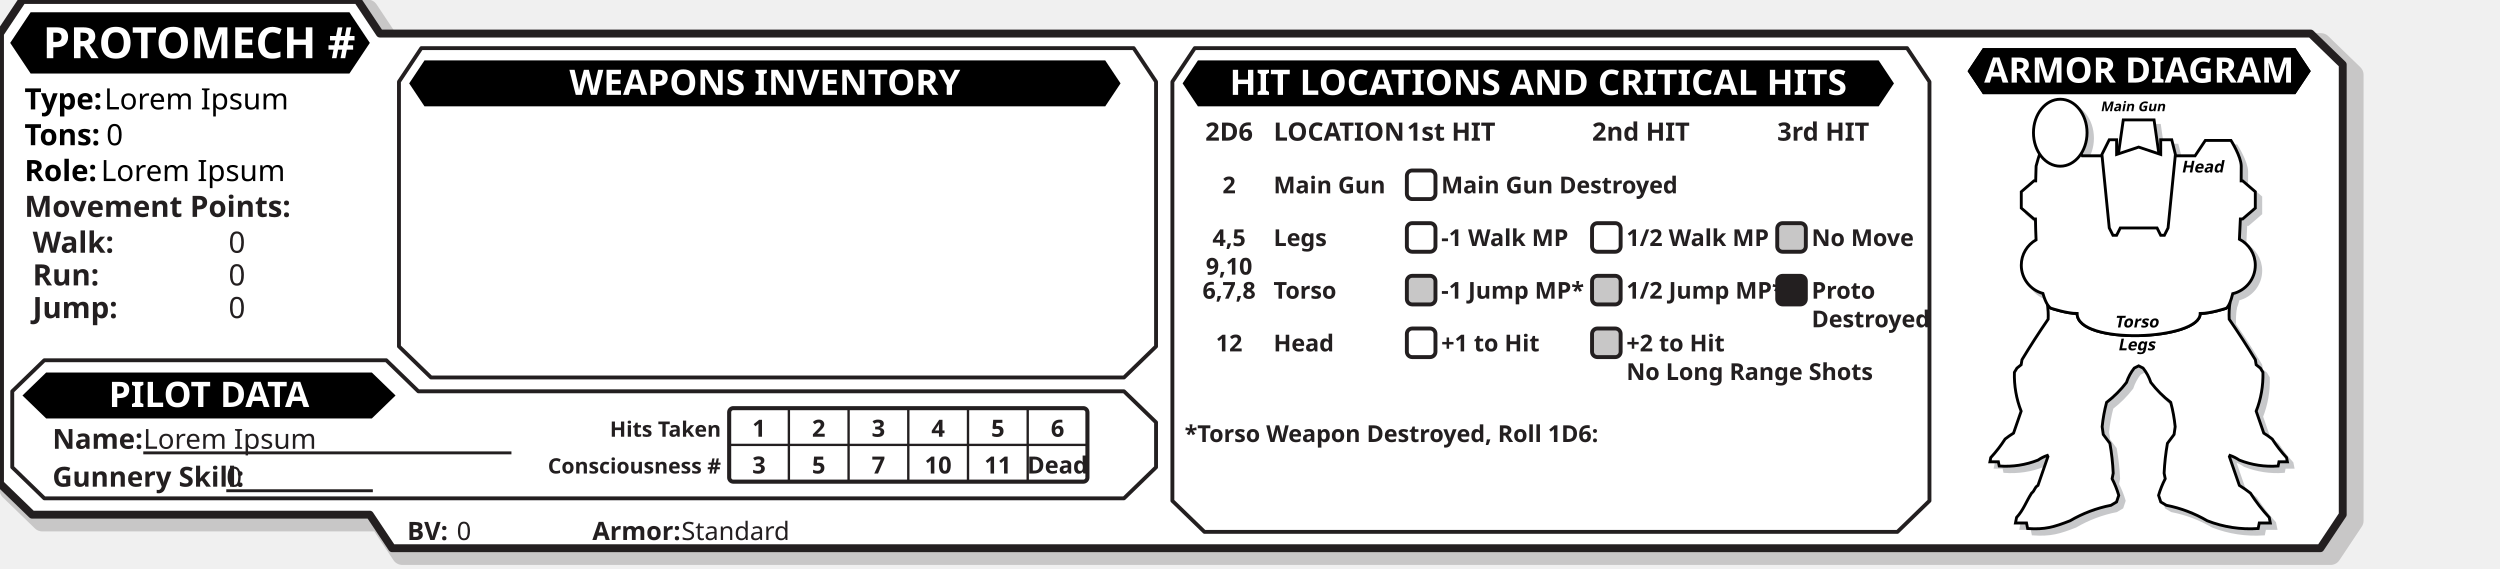
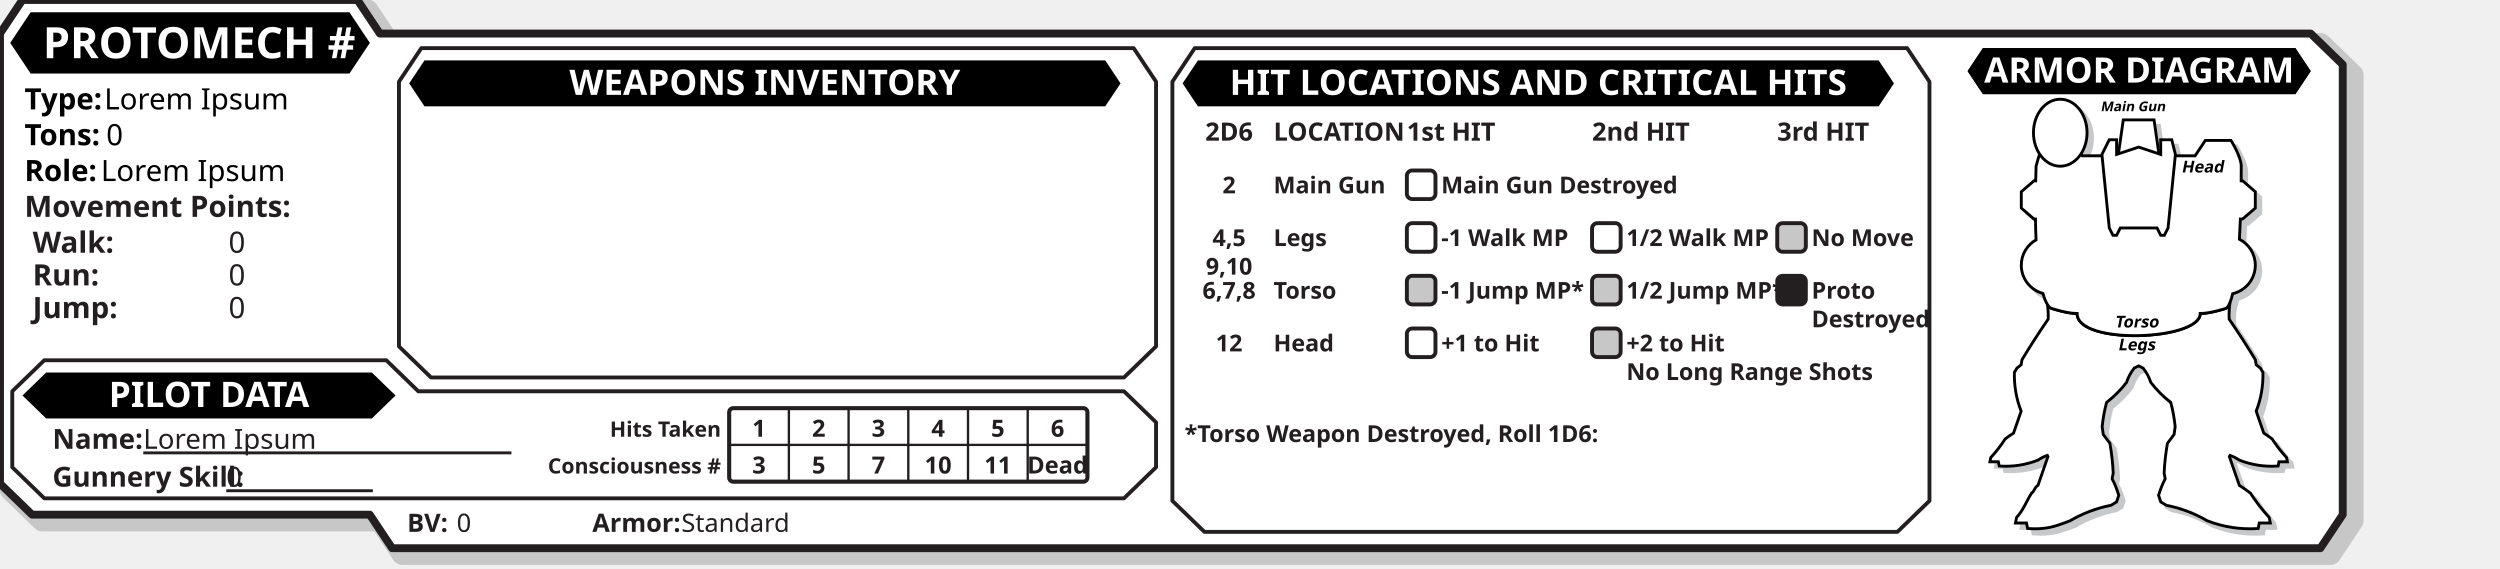
<svg xmlns="http://www.w3.org/2000/svg" contentScriptType="text/ecmascript" width="612" zoomAndPan="magnify" contentStyleType="text/css" height="139.2" preserveAspectRatio="xMidYMid meet" version="1.0">
  <g transform="translate (0.000 0.000)">
    <path fill="#ffffff" d="M 2.5,10.714 L 7.975,2.500 l 82.038,0.000 l 5.475,8.214 L 568.155,10.714 l 7.845,7.600 L 576.000,127.486 l -5.475,8.214 L 98.488,135.700 l -5.475,-8.214 L 10.345,127.486 l -7.845,-7.600 Z" stroke-width="5.2" stroke-linejoin="round" stroke="#c8c7c7" />
    <path fill="#ffffff" d="M 0.0,8.214 L 5.475,0.000 l 82.038,0.000 l 5.475,8.214 L 565.655,8.214 l 7.845,7.600 L 573.500,125.986 l -5.475,8.214 L 95.988,134.200 l -5.475,-8.214 L 7.845,125.986 l -7.845,-7.600 Z" stroke-width="1.932" stroke-linejoin="round" stroke="#231f20" />
    <g transform="translate (2.5,3.0)">
      <path fill="#000000" d="M 0,7.500 l 4.999,-7.500 l 78.038,0 l 4.999,7.500 l -4.999,7.500 l -78.038,0 Z" />
      <text fill="#ffffff" x="7.999" id="protomechIndex" y="11.250" style="font-family:Eurostile;font-size:10.600px;font-weight:bold;font-style:normal;mml-field-width:70.944" text-anchor="start">PROTOMECH #</text>
    </g>
  </g>
  <g transform="translate (3.000 18.000)">
    <text x="3.000" y="8.774" fill="bold" text-anchor="start" style="font-family:Eurostile;font-size:7.200px;font-weight:bold;font-style:normal" textLength="15.930" lengthAdjust="spacingAndGlyphs">Type:</text>
    <text fill="bold" x="22.523" id="type" y="8.774" style="font-family:Eurostile;font-size:7.200px;font-weight:normal;font-style:normal;mml-field-width:70.143" text-anchor="start">Lorem Ipsum</text>
    <text fill="#231f20" x="50.333" id="type2" y="17.548" style="font-family:Eurostile;font-size:7.200px;font-weight:normal;font-style:normal;mml-field-width:45.333" text-anchor="start" />
    <text x="3.000" y="17.548" fill="bold" text-anchor="start" style="font-family:Eurostile;font-size:7.200px;font-weight:bold;font-style:normal" textLength="16.411" lengthAdjust="spacingAndGlyphs">Tons:</text>
    <text fill="bold" x="23.004" id="tonnage" y="17.548" style="font-family:Eurostile;font-size:7.200px;font-weight:normal;font-style:normal;mml-field-width:22.329" text-anchor="start">0</text>
    <text x="3.000" y="26.322" fill="bold" text-anchor="start" style="font-family:Eurostile;font-size:7.200px;font-weight:bold;font-style:normal" id="lblRole" textLength="15.108" lengthAdjust="spacingAndGlyphs">Role:</text>
    <text fill="bold" x="21.702" id="role" y="26.322" style="font-family:Eurostile;font-size:7.200px;font-weight:normal;font-style:normal;mml-field-width:70.964" text-anchor="start">Lorem Ipsum</text>
    <text fill="#231f20" x="3.000" y="35.095" style="font-family:Eurostile;font-size:7.200px;font-weight:bold;font-style:normal" text-anchor="start">Movement Points:</text>
    <text fill="#231f20" x="5.000" y="43.869" style="font-family:Eurostile;font-size:7.200px;font-weight:bold;font-style:normal" text-anchor="start">Walk:</text>
    <text fill="#231f20" x="55.000" id="mpWalk" y="43.869" style="font-family:Eurostile;font-size:7.200px;font-weight:normal;font-style:normal" text-anchor="middle">0</text>
    <text fill="#231f20" x="5.000" y="51.869" style="font-family:Eurostile;font-size:7.200px;font-weight:bold;font-style:normal" text-anchor="start">Run:</text>
    <text fill="#231f20" x="55.000" id="mpRun" y="51.869" style="font-family:Eurostile;font-size:7.200px;font-weight:normal;font-style:normal" text-anchor="middle">0</text>
    <text fill="#231f20" x="5.000" id="lblJump" y="59.869" style="font-family:Eurostile;font-size:7.200px;font-weight:bold;font-style:normal" text-anchor="start">Jump:</text>
    <text fill="#231f20" x="55.000" id="mpJump" y="59.869" style="font-family:Eurostile;font-size:7.200px;font-weight:normal;font-style:normal" text-anchor="middle">0</text>
  </g>
  <g transform="translate (97.667 11.786)">
    <g>
      <path fill="#ffffff" d="M 0.0,8.214 L 5.475,0.000 L 179.858,0.000 l 5.475,8.214 L 185.333,73.019 l -7.845,7.600 L 7.845,80.619 l -7.845,-7.600 Z" stroke-width="0.95" stroke-linejoin="round" stroke="#231f20" />
      <g transform="translate (2.5,3.0)">
        <path fill="#000000" d="M 0,5.625 l 3.749,-5.625 l 166.643,0 l 3.749,5.625 l -3.749,5.625 l -166.643,0 Z" />
        <text x="87.071" y="8.438" fill="#ffffff" text-anchor="middle" style="font-family:Eurostile;font-size:8.600px;font-weight:bold;font-style:normal" textLength="88.665" lengthAdjust="spacingAndGlyphs">WEAPONS INVENTORY</text>
      </g>
    </g>
    <rect fill="none" x="3.000" width="179.333" id="inventory" height="65.369" y="14.250" />
  </g>
  <g transform="translate (287.000 11.786)">
    <g>
      <path fill="#ffffff" d="M 0.0,8.214 L 5.475,0.000 L 179.858,0.000 l 5.475,8.214 L 185.333,110.814 l -7.845,7.600 L 7.845,118.414 l -7.845,-7.600 Z" stroke-width="0.95" stroke-linejoin="round" stroke="#231f20" />
      <g transform="translate (2.5,3.0)">
        <path fill="#000000" d="M 0,5.625 l 3.749,-5.625 l 166.643,0 l 3.749,5.625 l -3.749,5.625 l -166.643,0 Z" />
        <text x="87.071" y="8.438" fill="#ffffff" text-anchor="middle" style="font-family:Eurostile;font-size:8.600px;font-weight:bold;font-style:normal" textLength="135.352" lengthAdjust="spacingAndGlyphs">HIT LOCATIONS AND CRITICAL HITS</text>
      </g>
    </g>
    <text fill="#231f20" x="13.880" y="22.650" style="font-family:Eurostile;font-size:6.200px;font-weight:bold;font-style:normal" text-anchor="middle">2D6</text>
    <text fill="#231f20" x="24.760" y="22.650" style="font-family:Eurostile;font-size:6.200px;font-weight:bold;font-style:normal" text-anchor="start">LOCATION</text>
    <text fill="#231f20" x="57.400" y="22.650" style="font-family:Eurostile;font-size:6.200px;font-weight:bold;font-style:normal" text-anchor="start">1st HIT</text>
    <text fill="#231f20" x="102.733" y="22.650" style="font-family:Eurostile;font-size:6.200px;font-weight:bold;font-style:normal" text-anchor="start">2nd HIT</text>
    <text fill="#231f20" x="148.067" y="22.650" style="font-family:Eurostile;font-size:6.200px;font-weight:bold;font-style:normal" text-anchor="start">3rd HIT</text>
    <text fill="#231f20" x="13.880" y="35.546" style="font-family:Eurostile;font-size:5.700px;font-weight:bold;font-style:normal" text-anchor="middle">2</text>
    <text fill="#231f20" x="24.760" y="35.546" style="font-family:Eurostile;font-size:5.700px;font-weight:bold;font-style:normal" text-anchor="start">Main Gun</text>
    <path fill="#ffffff" d="M 57.400,31.261 c 0,-0.726 0.589,-1.315 1.315,-1.315 l 4.370,0 c 0.726,0 1.315,0.589, 1.315,1.315 l 0,4.370 c 0,0.726 -0.589,1.315, -1.315,1.315 l -4.370,0 c -0.726,0 -1.315,-0.589, -1.315,-1.315Z" stroke-width="0.96" stroke-linejoin="round" stroke="#231f20" />
    <text x="65.800" y="35.546" fill="#231f20" text-anchor="start" style="font-family:Eurostile;font-size:5.700px;font-weight:bold;font-style:normal" textLength="44.779" lengthAdjust="spacingAndGlyphs">Main Gun Destroyed</text>
    <text fill="#231f20" x="13.880" y="48.441" style="font-family:Eurostile;font-size:5.700px;font-weight:bold;font-style:normal" text-anchor="middle">4,5</text>
    <text fill="#231f20" x="13.880" y="55.441" style="font-family:Eurostile;font-size:5.700px;font-weight:bold;font-style:normal" text-anchor="middle">9,10</text>
    <text fill="#231f20" x="24.760" y="48.441" style="font-family:Eurostile;font-size:5.700px;font-weight:bold;font-style:normal" text-anchor="start">Legs</text>
    <path fill="#ffffff" d="M 57.400,44.156 c 0,-0.726 0.589,-1.315 1.315,-1.315 l 4.370,0 c 0.726,0 1.315,0.589, 1.315,1.315 l 0,4.370 c 0,0.726 -0.589,1.315, -1.315,1.315 l -4.370,0 c -0.726,0 -1.315,-0.589, -1.315,-1.315Z" stroke-width="0.96" stroke-linejoin="round" stroke="#231f20" />
    <text x="65.800" y="48.441" fill="#231f20" text-anchor="start" style="font-family:Eurostile;font-size:5.700px;font-weight:bold;font-style:normal" textLength="25.746" lengthAdjust="spacingAndGlyphs">-1 Walk MP</text>
    <path fill="#ffffff" d="M 102.733,44.156 c 0,-0.726 0.589,-1.315 1.315,-1.315 l 4.370,0 c 0.726,0 1.315,0.589, 1.315,1.315 l 0,4.370 c 0,0.726 -0.589,1.315, -1.315,1.315 l -4.370,0 c -0.726,0 -1.315,-0.589, -1.315,-1.315Z" stroke-width="0.96" stroke-linejoin="round" stroke="#231f20" />
    <text x="111.133" y="48.441" fill="#231f20" text-anchor="start" style="font-family:Eurostile;font-size:5.700px;font-weight:bold;font-style:normal" textLength="30.872" lengthAdjust="spacingAndGlyphs">1/2 Walk MP</text>
    <path fill="#c8c7c7" d="M 148.067,44.156 c 0,-0.726 0.589,-1.315 1.315,-1.315 l 4.370,0 c 0.726,0 1.315,0.589, 1.315,1.315 l 0,4.370 c 0,0.726 -0.589,1.315, -1.315,1.315 l -4.370,0 c -0.726,0 -1.315,-0.589, -1.315,-1.315Z" stroke-width="0.96" stroke-linejoin="round" stroke="#231f20" />
    <text x="156.467" y="48.441" fill="#231f20" text-anchor="start" style="font-family:Eurostile;font-size:5.700px;font-weight:bold;font-style:normal" textLength="19.581" lengthAdjust="spacingAndGlyphs">No Move</text>
    <text fill="#231f20" x="13.880" y="61.337" style="font-family:Eurostile;font-size:5.700px;font-weight:bold;font-style:normal" text-anchor="middle">6,7,8</text>
    <text fill="#231f20" x="24.760" y="61.337" style="font-family:Eurostile;font-size:5.700px;font-weight:bold;font-style:normal" text-anchor="start">Torso</text>
    <path fill="#c8c7c7" d="M 57.400,57.052 c 0,-0.726 0.589,-1.315 1.315,-1.315 l 4.370,0 c 0.726,0 1.315,0.589, 1.315,1.315 l 0,4.370 c 0,0.726 -0.589,1.315, -1.315,1.315 l -4.370,0 c -0.726,0 -1.315,-0.589, -1.315,-1.315Z" stroke-width="0.96" stroke-linejoin="round" stroke="#231f20" />
    <text x="65.800" y="61.337" fill="#231f20" text-anchor="start" style="font-family:Eurostile;font-size:5.700px;font-weight:bold;font-style:normal" textLength="29.808" lengthAdjust="spacingAndGlyphs">-1 Jump MP*</text>
    <path fill="#c8c7c7" d="M 102.733,57.052 c 0,-0.726 0.589,-1.315 1.315,-1.315 l 4.370,0 c 0.726,0 1.315,0.589, 1.315,1.315 l 0,4.370 c 0,0.726 -0.589,1.315, -1.315,1.315 l -4.370,0 c -0.726,0 -1.315,-0.589, -1.315,-1.315Z" stroke-width="0.96" stroke-linejoin="round" stroke="#231f20" />
    <text x="111.133" y="61.337" fill="#231f20" text-anchor="start" style="font-family:Eurostile;font-size:5.700px;font-weight:bold;font-style:normal" textLength="34.933" lengthAdjust="spacingAndGlyphs">1/2 Jump MP*</text>
    <path fill="#231f20" d="M 148.067,57.052 c 0,-0.726 0.589,-1.315 1.315,-1.315 l 4.370,0 c 0.726,0 1.315,0.589, 1.315,1.315 l 0,4.370 c 0,0.726 -0.589,1.315, -1.315,1.315 l -4.370,0 c -0.726,0 -1.315,-0.589, -1.315,-1.315Z" stroke-width="0.96" stroke-linejoin="round" stroke="#231f20" />
    <text x="156.467" y="61.337" fill="#231f20" text-anchor="start" style="font-family:Eurostile;font-size:5.700px;font-weight:bold;font-style:normal" textLength="12.419" lengthAdjust="spacingAndGlyphs">Proto</text>
    <text x="156.467" y="68.337" fill="#231f20" text-anchor="start" style="font-family:Eurostile;font-size:5.700px;font-weight:bold;font-style:normal" textLength="22.603" lengthAdjust="spacingAndGlyphs">Destroyed</text>
    <text fill="#231f20" x="13.880" y="74.232" style="font-family:Eurostile;font-size:5.700px;font-weight:bold;font-style:normal" text-anchor="middle">12</text>
    <text fill="#231f20" x="24.760" y="74.232" style="font-family:Eurostile;font-size:5.700px;font-weight:bold;font-style:normal" text-anchor="start">Head</text>
    <path fill="#ffffff" d="M 57.400,69.947 c 0,-0.726 0.589,-1.315 1.315,-1.315 l 4.370,0 c 0.726,0 1.315,0.589, 1.315,1.315 l 0,4.370 c 0,0.726 -0.589,1.315, -1.315,1.315 l -4.370,0 c -0.726,0 -1.315,-0.589, -1.315,-1.315Z" stroke-width="0.96" stroke-linejoin="round" stroke="#231f20" />
    <text x="65.800" y="74.232" fill="#231f20" text-anchor="start" style="font-family:Eurostile;font-size:5.700px;font-weight:bold;font-style:normal" textLength="19.977" lengthAdjust="spacingAndGlyphs">+1 to Hit</text>
    <path fill="#c8c7c7" d="M 102.733,69.947 c 0,-0.726 0.589,-1.315 1.315,-1.315 l 4.370,0 c 0.726,0 1.315,0.589, 1.315,1.315 l 0,4.370 c 0,0.726 -0.589,1.315, -1.315,1.315 l -4.370,0 c -0.726,0 -1.315,-0.589, -1.315,-1.315Z" stroke-width="0.96" stroke-linejoin="round" stroke="#231f20" />
    <text x="111.133" y="74.232" fill="#231f20" text-anchor="start" style="font-family:Eurostile;font-size:5.700px;font-weight:bold;font-style:normal" textLength="19.975" lengthAdjust="spacingAndGlyphs">+2 to Hit</text>
    <text x="111.133" y="81.232" fill="#231f20" text-anchor="start" style="font-family:Eurostile;font-size:5.700px;font-weight:bold;font-style:normal" textLength="47.320" lengthAdjust="spacingAndGlyphs">No Long Range Shots</text>
    <text fill="#231f20" x="3.000" y="96.414" style="font-family:Eurostile;font-size:5.700px;font-weight:bold;font-style:normal" text-anchor="start">*Torso Weapon Destroyed, Roll 1D6:</text>
    <text fill="#231f20" x="3.000" id="torsoWeapon_0" y="103.414" style="font-family:Eurostile;font-size:5.700px;font-weight:bold;font-style:normal;mml-field-width:54.400" text-anchor="start" />
    <text fill="#231f20" x="62.840" id="torsoWeapon_1" y="103.414" style="font-family:Eurostile;font-size:5.700px;font-weight:bold;font-style:normal;mml-field-width:54.400" text-anchor="start" />
    <text fill="#231f20" x="122.680" id="torsoWeapon_2" y="103.414" style="font-family:Eurostile;font-size:5.700px;font-weight:bold;font-style:normal;mml-field-width:54.400" text-anchor="start" />
    <text fill="#231f20" x="3.000" id="torsoWeapon_3" y="110.414" style="font-family:Eurostile;font-size:5.700px;font-weight:bold;font-style:normal;mml-field-width:54.400" text-anchor="start" />
    <text fill="#231f20" x="62.840" id="torsoWeapon_4" y="110.414" style="font-family:Eurostile;font-size:5.700px;font-weight:bold;font-style:normal;mml-field-width:54.400" text-anchor="start" />
    <text fill="#231f20" x="122.680" id="torsoWeapon_5" y="110.414" style="font-family:Eurostile;font-size:5.700px;font-weight:bold;font-style:normal;mml-field-width:54.400" text-anchor="start" />
  </g>
  <g transform="translate (476.333 11.786)">
    <g transform="translate (5.337634,0.0)">
      <path fill="#000000" d="M 0,5.625 l 3.749,-5.625 l 76.493,0 l 3.749,5.625 l -3.749,5.625 l -76.493,0 Z" />
      <text x="41.996" y="8.438" fill="#ffffff" text-anchor="middle" style="font-family:Eurostile;font-size:8.600px;font-weight:bold;font-style:normal" textLength="69.539" lengthAdjust="spacingAndGlyphs">ARMOR DIAGRAM</text>
    </g>
    <g transform="matrix(0.940 0 0 0.940 9.838 11.250)">
      <g id="armor_diagram_protomech_quad" transform="matrix(1,0,0,-1,-488.9402,690.4822)">
        <g id="g2708" transform="translate(568.6331,594.4059)">
          <path style="fill:#c7c8ca;fill-opacity:1;fill-rule:nonzero;stroke:none" d="m 0,0 c -1.387,1.502 -2.627,3.106 -3.736,4.834 -0.702,0.555 -1.436,1.067 -2.198,1.539 l -1.978,5.714 c 1.266,3.197 1.851,6.656 1.76,10.109 l -0.661,1.097 -1.099,0.88 -0.219,1.319 c -2.176,3.6 -4.444,7.112 -6.812,10.548 -0.073,1.465 0,2.923 0.216,4.374 -0.616,-1.51 -1.084,-1.559 -1.084,-1.559 0,0 -4.007,-1.335 -6.678,-1.335 0,-7.012 -32.053,-8.347 -32.053,0 -2.671,0 -6.679,1.335 -6.679,1.335 0,0 -0.434,0.038 -1.023,0.954 0.151,-1.251 0.218,-2.507 0.156,-3.769 -2.368,-3.436 -4.637,-6.948 -6.812,-10.548 l -0.219,-1.319 -1.1,-0.88 -0.66,-1.097 c -0.092,-3.453 0.493,-6.912 1.76,-10.109 L -71.097,6.373 C -71.859,5.901 -72.591,5.389 -73.295,4.834 -74.404,3.106 -75.645,1.502 -77.031,0 l -0.219,-1.098 h 2.197 l 0.221,-1.099 c 3.474,-0.249 6.88,0.27 10.107,1.538 0.753,0.517 1.561,0.927 2.424,1.228 l 0.157,-0.315 -2.594,-7.493 c -0.997,-0.619 -0.735,-1.293 -1.658,-2.017 -1.456,-2.265 -2.101,-4.369 -3.917,-6.34 l -0.288,-1.44 h 2.879 l 0.288,-1.441 c 4.548,-0.307 6.815,0.373 11.052,2.017 3.287,1.93 6.917,3.304 10.662,4.035 l 1.442,0.864 0.576,1.729 c -0.437,1.494 -1.013,2.936 -1.728,4.322 l 0.286,1.442 c -0.121,2.633 -0.404,5.183 -0.864,7.779 -0.575,0.768 -1.151,1.537 -1.727,2.306 l -0.289,2.016 c 0.217,2.147 0.6,4.255 1.153,6.341 1.944,1.493 3.695,3.243 5.185,5.186 0.45,1.362 1.122,2.611 2.018,3.746 l 1.153,0.576 1.152,-0.576 c 0.898,-1.134 1.571,-2.383 2.017,-3.746 1.491,-1.943 3.242,-3.693 5.186,-5.186 0.556,-2.085 0.938,-4.194 1.153,-6.341 L -29.294,6.017 C -29.871,5.249 -30.448,4.48 -31.023,3.711 -31.48,1.115 -31.764,-1.435 -31.888,-4.068 L -31.6,-5.51 c -0.716,-1.386 -1.294,-2.827 -1.729,-4.322 l 0.576,-1.729 1.441,-0.864 c 3.746,-0.731 7.375,-2.105 10.663,-4.035 4.237,-1.644 8.706,-2.324 13.254,-2.017 l 0.288,1.441 h 2.88 l -0.287,1.44 c -1.817,1.971 -3.443,4.074 -4.898,6.34 -0.923,0.726 -1.883,1.399 -2.881,2.017 l -2.595,7.493 0.158,0.315 c 0.863,-0.301 1.67,-0.711 2.423,-1.228 3.228,-1.268 6.634,-1.787 10.108,-1.538 l 0.22,1.099 h 2.198 z" id="path2710" />
        </g>
        <g id="g2712" transform="translate(568.6331,594.4059)">
          <path style="fill:none;stroke:#c7c8ca;stroke-width:0.75;stroke-linecap:butt;stroke-linejoin:miter;stroke-miterlimit:4;stroke-dasharray:none;stroke-opacity:1" d="m 0,0 c -1.387,1.502 -2.627,3.106 -3.736,4.834 -0.702,0.555 -1.436,1.067 -2.198,1.539 l -1.978,5.714 c 1.266,3.197 1.851,6.656 1.76,10.109 l -0.661,1.097 -1.099,0.88 -0.219,1.319 c -2.176,3.6 -4.444,7.112 -6.812,10.548 -0.073,1.465 0,2.923 0.216,4.374 -0.616,-1.51 -1.084,-1.559 -1.084,-1.559 0,0 -4.007,-1.335 -6.678,-1.335 0,-7.012 -32.053,-8.347 -32.053,0 -2.671,0 -6.679,1.335 -6.679,1.335 0,0 -0.434,0.038 -1.023,0.954 0.151,-1.251 0.218,-2.507 0.156,-3.769 -2.368,-3.436 -4.637,-6.948 -6.812,-10.548 l -0.219,-1.319 -1.1,-0.88 -0.66,-1.097 c -0.092,-3.453 0.493,-6.912 1.76,-10.109 L -71.097,6.373 C -71.859,5.901 -72.591,5.389 -73.295,4.834 -74.404,3.106 -75.645,1.502 -77.031,0 l -0.219,-1.098 h 2.197 l 0.221,-1.099 c 3.474,-0.249 6.88,0.27 10.107,1.538 0.753,0.517 1.561,0.927 2.424,1.228 l 0.157,-0.315 -2.594,-7.493 c -0.997,-0.619 -0.735,-1.293 -1.658,-2.017 -1.456,-2.265 -2.101,-4.369 -3.917,-6.34 l -0.288,-1.44 h 2.879 l 0.288,-1.441 c 4.548,-0.307 6.815,0.373 11.052,2.017 3.287,1.93 6.917,3.304 10.662,4.035 l 1.442,0.864 0.576,1.729 c -0.437,1.494 -1.013,2.936 -1.728,4.322 l 0.286,1.442 c -0.121,2.633 -0.404,5.183 -0.864,7.779 -0.575,0.768 -1.151,1.537 -1.727,2.306 l -0.289,2.016 c 0.217,2.147 0.6,4.255 1.153,6.341 1.944,1.493 3.695,3.243 5.185,5.186 0.45,1.362 1.122,2.611 2.018,3.746 l 1.153,0.576 1.152,-0.576 c 0.898,-1.134 1.571,-2.383 2.017,-3.746 1.491,-1.943 3.242,-3.693 5.186,-5.186 0.556,-2.085 0.938,-4.194 1.153,-6.341 L -29.294,6.017 C -29.871,5.249 -30.448,4.48 -31.023,3.711 -31.48,1.115 -31.764,-1.435 -31.888,-4.068 L -31.6,-5.51 c -0.716,-1.386 -1.294,-2.827 -1.729,-4.322 l 0.576,-1.729 1.441,-0.864 c 3.746,-0.731 7.375,-2.105 10.663,-4.035 4.237,-1.644 8.706,-2.324 13.254,-2.017 l 0.288,1.441 h 2.88 l -0.287,1.44 c -1.817,1.971 -3.443,4.074 -4.898,6.34 -0.923,0.726 -1.883,1.399 -2.881,2.017 l -2.595,7.493 0.158,0.315 c 0.863,-0.301 1.67,-0.711 2.423,-1.228 3.228,-1.268 6.634,-1.787 10.108,-1.538 l 0.22,1.099 h 2.198 z" id="path2714" />
        </g>
        <g id="g2716" transform="translate(560.4944,644.5001)">
          <path style="fill:#c7c8ca;fill-opacity:1;fill-rule:nonzero;stroke:none" d="m 0,0 c 0,2.953 -1.683,5.507 -4.139,6.772 0.097,1.612 0.182,3.361 0.251,5.275 h 0.593 l 3.294,2.835 v 4.252 l -3.294,2.835 h -0.386 c 0.01,1.24 0.016,2.52 0.015,3.855 -0.022,2.493 -2.671,6.678 -2.671,6.678 h -6.677 l -2.671,-4.006 h -9.35 l -1.336,9.349 h -8.014 l -1.336,-9.349 h -9.348 l -2.671,4.006 h -6.677 c 0,0 -1.185,-0.966 -2.671,-6.678 -0.046,-1.337 -0.08,-2.613 -0.109,-3.855 h -0.455 l -3.293,-2.835 v -4.252 l 3.293,-2.835 h 0.397 c 0.029,-1.971 0.082,-3.78 0.158,-5.432 -2.297,-1.312 -3.848,-3.78 -3.848,-6.615 0,-3.518 2.387,-6.471 5.629,-7.347 0.419,-1.457 0.844,-2.369 1.211,-2.939 0.588,-0.916 1.023,-0.953 1.023,-0.953 0,0 4.008,-1.336 6.679,-1.336 0,-8.346 32.052,-7.011 32.052,0 2.671,0 6.679,1.336 6.679,1.336 0,0 0.468,0.049 1.084,1.559 0.222,0.544 0.463,1.279 0.708,2.269 C -2.512,-6.624 0,-3.608 0,0" id="path2718" />
        </g>
        <g id="g2720" transform="translate(560.4944,644.5001)">
          <path style="fill:none;stroke:#c7c8ca;stroke-width:0.75;stroke-linecap:butt;stroke-linejoin:miter;stroke-miterlimit:4;stroke-dasharray:none;stroke-opacity:1" d="m 0,0 c 0,2.953 -1.683,5.507 -4.139,6.772 0.097,1.612 0.182,3.361 0.251,5.275 h 0.593 l 3.294,2.835 v 4.252 l -3.294,2.835 h -0.386 c 0.01,1.24 0.016,2.52 0.015,3.855 -0.022,2.493 -2.671,6.678 -2.671,6.678 h -6.677 l -2.671,-4.006 h -9.35 l -1.336,9.349 h -8.014 l -1.336,-9.349 h -9.348 l -2.671,4.006 h -6.677 c 0,0 -1.185,-0.966 -2.671,-6.678 -0.046,-1.337 -0.08,-2.613 -0.109,-3.855 h -0.455 l -3.293,-2.835 v -4.252 l 3.293,-2.835 h 0.397 c 0.029,-1.971 0.082,-3.78 0.158,-5.432 -2.297,-1.312 -3.848,-3.78 -3.848,-6.615 0,-3.518 2.387,-6.471 5.629,-7.347 0.419,-1.457 0.844,-2.369 1.211,-2.939 0.588,-0.916 1.023,-0.953 1.023,-0.953 0,0 4.008,-1.336 6.679,-1.336 0,-8.346 32.052,-7.011 32.052,0 2.671,0 6.679,1.336 6.679,1.336 0,0 0.468,0.049 1.084,1.559 0.222,0.544 0.463,1.279 0.708,2.269 C -2.512,-6.624 0,-3.608 0,0 Z" id="path2722" />
        </g>
        <g id="shadow_MG" transform="translate(509.6985,687.7286)">
          <path style="fill:#c7c8ca;fill-opacity:1;fill-rule:nonzero;stroke:#c7c8ca;stroke-width:0.75;stroke-linecap:butt;stroke-linejoin:miter;stroke-miterlimit:4;stroke-dasharray:none;stroke-opacity:1" d="m 0,0 c -3.853,0 -6.977,-3.906 -6.977,-8.721 0,-4.817 3.124,-8.72 6.977,-8.72 3.854,0 6.978,3.903 6.978,8.72 C 6.978,-3.906 3.854,0 0,0" id="path2726" />
        </g>
        <g id="g2728" transform="translate(537.7727,654.2096)">
          <path style="fill:#c7c8ca;fill-opacity:1;fill-rule:nonzero;stroke:none" d="M 0,0 -0.957,-1.914 H -1.914 L -2.87,0 h -9.57 l -0.957,-1.914 h -0.958 L -15.312,0 l -1.914,19.141 1.914,3.828 h 1.913 l 10e-4,-3.828 5.742,1.914 5.744,-1.914 -0.002,3.828 h 2.871 l 0.957,-3.828 z" id="path2730" />
        </g>
        <g id="g2732" transform="translate(537.7727,654.2096)">
          <path style="fill:none;stroke:#c7c8ca;stroke-width:0.75;stroke-linecap:butt;stroke-linejoin:miter;stroke-miterlimit:10;stroke-dasharray:none;stroke-opacity:1" d="M 0,0 -0.957,-1.914 H -1.914 L -2.87,0 h -9.57 l -0.957,-1.914 h -0.958 L -15.312,0 l -1.914,19.141 1.914,3.828 h 1.913 l 10e-4,-3.828 5.742,1.914 5.744,-1.914 -0.002,3.828 h 2.871 l 0.957,-3.828 z" id="path2734" />
        </g>
        <g id="g2736" transform="translate(567.2151,595.8232)">
          <path style="fill:#ffffff;fill-opacity:1;fill-rule:nonzero;stroke:none" d="m 0,0 c -1.387,1.502 -2.627,3.106 -3.736,4.834 -0.702,0.555 -1.436,1.067 -2.198,1.539 l -1.978,5.714 c 1.266,3.197 1.851,6.656 1.76,10.109 l -0.661,1.097 -1.099,0.88 -0.219,1.319 c -2.176,3.6 -4.444,7.112 -6.812,10.548 -0.073,1.465 0,2.923 0.216,4.374 -0.616,-1.51 -1.084,-1.559 -1.084,-1.559 0,0 -4.007,-1.335 -6.678,-1.335 0,-7.012 -32.053,-8.347 -32.053,0 -2.671,0 -6.679,1.335 -6.679,1.335 0,0 -0.434,0.038 -1.023,0.954 0.151,-1.251 0.218,-2.507 0.156,-3.769 -2.368,-3.436 -4.637,-6.948 -6.812,-10.548 l -0.219,-1.319 -1.1,-0.88 -0.66,-1.097 c -0.092,-3.453 0.493,-6.912 1.76,-10.109 L -71.097,6.373 C -71.859,5.901 -72.591,5.389 -73.295,4.834 -74.404,3.106 -75.645,1.502 -77.031,0 l -0.219,-1.098 h 2.197 l 0.221,-1.099 c 3.474,-0.249 6.88,0.27 10.107,1.538 0.753,0.517 1.561,0.927 2.424,1.228 l 0.157,-0.315 -2.594,-7.493 c -0.997,-0.619 -0.735,-1.293 -1.658,-2.017 -1.456,-2.265 -2.101,-4.369 -3.917,-6.34 l -0.288,-1.44 h 2.879 l 0.288,-1.441 c 4.548,-0.307 6.815,0.373 11.052,2.017 3.287,1.93 6.917,3.304 10.662,4.035 l 1.442,0.864 0.576,1.729 c -0.437,1.494 -1.013,2.936 -1.728,4.322 l 0.286,1.442 c -0.121,2.633 -0.404,5.183 -0.864,7.779 -0.575,0.768 -1.151,1.537 -1.727,2.306 l -0.289,2.016 c 0.217,2.147 0.6,4.255 1.153,6.341 1.944,1.493 3.695,3.243 5.185,5.186 0.45,1.362 1.122,2.611 2.018,3.746 l 1.153,0.576 1.152,-0.576 c 0.898,-1.134 1.571,-2.383 2.017,-3.746 1.491,-1.943 3.242,-3.693 5.186,-5.186 0.556,-2.085 0.938,-4.194 1.153,-6.341 L -29.294,6.017 C -29.871,5.249 -30.448,4.48 -31.023,3.711 -31.48,1.115 -31.764,-1.435 -31.888,-4.068 L -31.6,-5.51 c -0.716,-1.386 -1.294,-2.827 -1.729,-4.322 l 0.576,-1.729 1.441,-0.864 c 3.746,-0.731 7.375,-2.105 10.663,-4.035 4.237,-1.644 8.706,-2.324 13.254,-2.017 l 0.288,1.441 h 2.88 l -0.287,1.44 c -1.817,1.971 -3.443,4.074 -4.898,6.34 -0.923,0.726 -1.883,1.399 -2.881,2.017 l -2.595,7.493 0.158,0.315 c 0.863,-0.301 1.67,-0.711 2.423,-1.228 3.228,-1.268 6.634,-1.787 10.108,-1.538 l 0.22,1.099 h 2.198 z" id="path2738" />
        </g>
        <g id="g2740" transform="translate(567.2151,595.8232)">
          <path style="fill:none;stroke:#000000;stroke-width:0.75;stroke-linecap:butt;stroke-linejoin:miter;stroke-miterlimit:4;stroke-dasharray:none;stroke-opacity:1" d="m 0,0 c -1.387,1.502 -2.627,3.106 -3.736,4.834 -0.702,0.555 -1.436,1.067 -2.198,1.539 l -1.978,5.714 c 1.266,3.197 1.851,6.656 1.76,10.109 l -0.661,1.097 -1.099,0.88 -0.219,1.319 c -2.176,3.6 -4.444,7.112 -6.812,10.548 -0.073,1.465 0,2.923 0.216,4.374 -0.616,-1.51 -1.084,-1.559 -1.084,-1.559 0,0 -4.007,-1.335 -6.678,-1.335 0,-7.012 -32.053,-8.347 -32.053,0 -2.671,0 -6.679,1.335 -6.679,1.335 0,0 -0.434,0.038 -1.023,0.954 0.151,-1.251 0.218,-2.507 0.156,-3.769 -2.368,-3.436 -4.637,-6.948 -6.812,-10.548 l -0.219,-1.319 -1.1,-0.88 -0.66,-1.097 c -0.092,-3.453 0.493,-6.912 1.76,-10.109 L -71.097,6.373 C -71.859,5.901 -72.591,5.389 -73.295,4.834 -74.404,3.106 -75.645,1.502 -77.031,0 l -0.219,-1.098 h 2.197 l 0.221,-1.099 c 3.474,-0.249 6.88,0.27 10.107,1.538 0.753,0.517 1.561,0.927 2.424,1.228 l 0.157,-0.315 -2.594,-7.493 c -0.997,-0.619 -0.735,-1.293 -1.658,-2.017 -1.456,-2.265 -2.101,-4.369 -3.917,-6.34 l -0.288,-1.44 h 2.879 l 0.288,-1.441 c 4.548,-0.307 6.815,0.373 11.052,2.017 3.287,1.93 6.917,3.304 10.662,4.035 l 1.442,0.864 0.576,1.729 c -0.437,1.494 -1.013,2.936 -1.728,4.322 l 0.286,1.442 c -0.121,2.633 -0.404,5.183 -0.864,7.779 -0.575,0.768 -1.151,1.537 -1.727,2.306 l -0.289,2.016 c 0.217,2.147 0.6,4.255 1.153,6.341 1.944,1.493 3.695,3.243 5.185,5.186 0.45,1.362 1.122,2.611 2.018,3.746 l 1.153,0.576 1.152,-0.576 c 0.898,-1.134 1.571,-2.383 2.017,-3.746 1.491,-1.943 3.242,-3.693 5.186,-5.186 0.556,-2.085 0.938,-4.194 1.153,-6.341 L -29.294,6.017 C -29.871,5.249 -30.448,4.48 -31.023,3.711 -31.48,1.115 -31.764,-1.435 -31.888,-4.068 L -31.6,-5.51 c -0.716,-1.386 -1.294,-2.827 -1.729,-4.322 l 0.576,-1.729 1.441,-0.864 c 3.746,-0.731 7.375,-2.105 10.663,-4.035 4.237,-1.644 8.706,-2.324 13.254,-2.017 l 0.288,1.441 h 2.88 l -0.287,1.44 c -1.817,1.971 -3.443,4.074 -4.898,6.34 -0.923,0.726 -1.883,1.399 -2.881,2.017 l -2.595,7.493 0.158,0.315 c 0.863,-0.301 1.67,-0.711 2.423,-1.228 3.228,-1.268 6.634,-1.787 10.108,-1.538 l 0.22,1.099 h 2.198 z" id="path2742" />
        </g>
        <g id="g2744" transform="translate(559.0764,645.9175)">
          <path style="fill:#ffffff;fill-opacity:1;fill-rule:nonzero;stroke:none" d="m 0,0 c 0,2.953 -1.683,5.507 -4.139,6.772 0.097,1.612 0.182,3.361 0.251,5.275 h 0.593 l 3.294,2.835 v 4.252 l -3.294,2.835 h -0.386 c 0.01,1.24 0.016,2.52 0.015,3.855 -0.022,2.493 -2.671,6.678 -2.671,6.678 h -6.677 l -2.671,-4.006 h -9.35 l -1.336,9.349 h -8.014 l -1.336,-9.349 h -9.348 l -2.671,4.006 h -6.677 c 0,0 -1.185,-0.966 -2.671,-6.678 -0.046,-1.337 -0.08,-2.613 -0.109,-3.855 h -0.455 l -3.293,-2.835 v -4.252 l 3.293,-2.835 h 0.397 c 0.029,-1.971 0.082,-3.78 0.158,-5.432 -2.297,-1.312 -3.848,-3.78 -3.848,-6.615 0,-3.518 2.387,-6.471 5.629,-7.347 0.419,-1.457 0.844,-2.369 1.211,-2.939 0.588,-0.916 1.023,-0.953 1.023,-0.953 0,0 4.008,-1.336 6.679,-1.336 0,-8.346 32.052,-7.011 32.052,0 2.671,0 6.679,1.336 6.679,1.336 0,0 0.468,0.049 1.084,1.559 0.222,0.544 0.463,1.279 0.708,2.269 C -2.512,-6.624 0,-3.608 0,0" id="path2746" />
        </g>
        <g id="g2748" transform="translate(559.0764,645.9175)">
          <path style="fill:none;stroke:#000000;stroke-width:0.75;stroke-linecap:butt;stroke-linejoin:miter;stroke-miterlimit:4;stroke-dasharray:none;stroke-opacity:1" d="m 0,0 c 0,2.953 -1.683,5.507 -4.139,6.772 0.097,1.612 0.182,3.361 0.251,5.275 h 0.593 l 3.294,2.835 v 4.252 l -3.294,2.835 h -0.386 c 0.01,1.24 0.016,2.52 0.015,3.855 -0.022,2.493 -2.671,6.678 -2.671,6.678 h -6.677 l -2.671,-4.006 h -9.35 l -1.336,9.349 h -8.014 l -1.336,-9.349 h -9.348 l -2.671,4.006 h -6.677 c 0,0 -1.185,-0.966 -2.671,-6.678 -0.046,-1.337 -0.08,-2.613 -0.109,-3.855 h -0.455 l -3.293,-2.835 v -4.252 l 3.293,-2.835 h 0.397 c 0.029,-1.971 0.082,-3.78 0.158,-5.432 -2.297,-1.312 -3.848,-3.78 -3.848,-6.615 0,-3.518 2.387,-6.471 5.629,-7.347 0.419,-1.457 0.844,-2.369 1.211,-2.939 0.588,-0.916 1.023,-0.953 1.023,-0.953 0,0 4.008,-1.336 6.679,-1.336 0,-8.346 32.052,-7.011 32.052,0 2.671,0 6.679,1.336 6.679,1.336 0,0 0.468,0.049 1.084,1.559 0.222,0.544 0.463,1.279 0.708,2.269 C -2.512,-6.624 0,-3.608 0,0 Z" id="path2750" />
        </g>
        <g id="armor_MG" transform="translate(508.2805,689.1461)">
          <path style="fill:#ffffff;fill-opacity:1;fill-rule:nonzero;stroke:#000000;stroke-width:0.75;stroke-linecap:butt;stroke-linejoin:miter;stroke-miterlimit:4;stroke-dasharray:none;stroke-opacity:1" d="m 0,0 c -3.853,0 -6.977,-3.906 -6.977,-8.721 0,-4.817 3.124,-8.72 6.977,-8.72 3.854,0 6.978,3.903 6.978,8.72 C 6.978,-3.906 3.854,0 0,0" id="path2754" />
        </g>
        <g id="g2756" transform="translate(536.3547,655.627)">
          <path style="fill:#ffffff;fill-opacity:1;fill-rule:nonzero;stroke:none" d="M 0,0 -0.957,-1.914 H -1.914 L -2.87,0 h -9.57 l -0.957,-1.914 h -0.958 L -15.312,0 l -1.914,19.141 1.914,3.828 h 1.913 l 10e-4,-3.828 5.742,1.914 5.744,-1.914 -0.002,3.828 h 2.871 l 0.957,-3.828 z" id="path2758" />
        </g>
        <g id="g2760" transform="translate(536.3547,655.627)">
          <path style="fill:none;stroke:#000000;stroke-width:0.75;stroke-linecap:butt;stroke-linejoin:miter;stroke-miterlimit:10;stroke-dasharray:none;stroke-opacity:1" d="M 0,0 -0.957,-1.914 H -1.914 L -2.87,0 h -9.57 l -0.957,-1.914 h -0.958 L -15.312,0 l -1.914,19.141 1.914,3.828 h 1.913 l 10e-4,-3.828 5.742,1.914 5.744,-1.914 -0.002,3.828 h 2.871 l 0.957,-3.828 z" id="path2762" />
        </g>
        <g transform="translate(0,13.00022)">
          <text style="font-variant:normal;font-weight:600;font-stretch:normal;font-size:4.332px;font-family:Eurostile;writing-mode:lr-tb;fill:#000000;fill-opacity:1;fill-rule:nonzero;stroke:none" id="text3032" transform="matrix(0.9816264,0,-0.1908128,-0.9816264,488.9417,626.3481)">
            <tspan x="35.99" y="9.821" id="tspan3028">Torso</tspan>
            <tspan x="38.035" y="15.885" id="tspan3030">Legs</tspan>
          </text>
        </g>
        <g transform="translate(-4.800299,23.39954)">
          <text style="font-variant:normal;font-weight:600;font-stretch:normal;font-size:3.581px;font-family:Eurostile;writing-mode:lr-tb;fill:#000000;fill-opacity:1;fill-rule:nonzero;stroke:none" id="text_MG" transform="matrix(0.9816264,0,-0.1908129,-0.9816264,523.5285,662.6363)">
            <tspan x="0 3.606" y="0" id="tspan3034">Main Gun</tspan>
          </text>
        </g>
        <g transform="translate(6.199906,16.60016)">
          <text style="font-variant:normal;font-weight:600;font-stretch:normal;font-size:4.332px;font-family:Eurostile;writing-mode:lr-tb;fill:#000000;fill-opacity:1;fill-rule:nonzero;stroke:none" id="text3040" transform="matrix(0.9816264,0,-0.1908128,-0.9816264,533.5791,653.47)">
            <tspan x="0" y="0" id="tspan3038">Head</tspan>
          </text>
        </g>
      </g>
      <g fill="none" id="armorPips">
        <g style="mml-multisection:true" id="armorPipsHD" transform="translate(39.8,17.28)">
          <g id="armorPipsHDSection01">
            <rect x="-8.1" width="16.2" y="0" height="3.2" id="armorHDRow00" />
            <rect x="-8.1" width="16.2" y="1.3" height="3.2" id="armorHDRow01" />
            <rect x="-8.1" width="16.2" y="2.6" height="3.2" id="armorHDRow02" />
          </g>
          <g id="armorPipsHDSection02">
            <rect x="-7.5" width="15" y="7.8" height="3.2" id="armorHDRow03" />
            <rect x="-6.9" width="13.8" y="9.1" height="3.2" id="armorHDRow04" />
            <rect x="-6.7" width="13.4" y="10.4" height="3.2" id="armorHDRow05" />
          </g>
        </g>
        <g id="armorPipsT" transform="translate(39.8,35.08)">
          <rect x="-25" width="50" y="0" height="3.2" id="armorTRow00" style="mml-gap:-8.7,8.7" />
          <rect x="-25" width="50" y="2.6" height="3.2" id="armorTRow01" />
          <rect x="-25" width="50" y="5.2" height="3.2" id="armorTRow03" />
          <rect x="-25" width="50" y="7.8" height="3.2" id="armorTRow04" />
          <rect x="-25" width="50" y="10.4" height="3.2" id="armorTRow05" />
          <rect x="-25" width="50" y="13" height="3.2" id="armorTRow06" />
        </g>
        <g id="armorPipsL" transform="translate(39.8,68.58)">
          <rect x="-27.5" width="55" y="7.8" height="3.2" id="armorLRow00" style="mml-gap:-9,9" />
          <rect x="-27.5" width="55" y="10.4" height="3.2" id="armorLRow01" style="mml-gap:-10,10" />
          <rect x="-27.5" width="55" y="13" height="3.2" id="armorLRow02" style="mml-gap:-11,11" />
          <rect x="-27.5" width="55" y="15.6" height="3.2" id="armorLRow03" style="mml-gap:-11,11" />
          <rect x="-27.5" width="55" y="18.2" height="3.2" id="armorLRow04" style="mml-gap:-11,11" />
          <rect x="-27.5" width="55" y="20.8" height="3.2" id="armorLRow05" style="mml-gap:-10.7,10.7" />
          <rect x="-22" width="44" y="23.4" height="3.2" id="armorLRow06" style="mml-gap:-8.8,8.8" />
          <rect x="-20" width="40" y="26" height="3.2" id="armorLRow07" style="mml-gap:-8.8,8.8" />
          <rect x="-20" width="40" y="28.6" height="3.2" id="armorLRow08" style="mml-gap:-8.8,8.8" />
        </g>
        <g id="armorPipsMG" transform="translate(19.035,3.78)">
          <rect x="-1.5" width="3" y="0" height="3.2" id="armorMGRow00" />
          <rect x="-3.1" width="6.2" y="1.3" height="3.2" id="armorMGRow01" />
          <rect x="-3.75" width="7.5" y="2.6" height="3.2" id="armorMGRow02" />
          <rect x="-4" width="8" y="3.9" height="3.2" id="armorMGRow03" />
          <rect x="-3.9" width="7.8" y="5.2" height="3.2" id="armorMGRow04" />
        </g>
      </g>
      <g fill="none" id="structurePips">
        <g id="structurePipsHD" transform="translate(39.8,22.48)">
          <rect x="-7.4" width="14.8" y="0" height="2.6" id="structureHDRow00" />
        </g>
        <g id="structurePipsT" transform="translate(39.8,50.68)">
          <rect x="-23.2" width="46.4" y="0" height="2.6" id="structureTRow00" />
          <rect x="-20" width="40" y="2.6" height="2.6" id="structureTRow01" />
        </g>
        <g id="structurePipsL" transform="translate(39.8,68.58)">
          <rect x="-27.5" width="55" y="0" height="2.6" id="structureLRow00" style="mml-gap:-4,4" />
          <rect x="-27.5" width="55" y="2.6" height="2.6" id="structureLRow01" style="mml-gap:-4.5,4.5" />
          <rect x="-27.5" width="55" y="5.2" height="2.6" id="structureLRow02" style="mml-gap:-5.7,5.7" />
        </g>
        <g id="structurePipsMG" transform="translate(19.035,3.78)">
          <rect x="-3.3" width="6.6" y="6.5" height="2.6" id="structureMGRow00" />
          <rect x="-2.4" width="4.8" y="7.8" height="2.6" id="structureMGRow01" />
        </g>
      </g>
    </g>
    <g transform="translate (5.337634,0.0)">
      <path fill="#000000" d="M 0,5.625 l 3.749,-5.625 l 76.493,0 l 3.749,5.625 l -3.749,5.625 l -76.493,0 Z" />
      <text x="41.996" y="8.438" fill="#ffffff" text-anchor="middle" style="font-family:Eurostile;font-size:8.600px;font-weight:bold;font-style:normal" textLength="69.539" lengthAdjust="spacingAndGlyphs">ARMOR DIAGRAM</text>
    </g>
  </g>
  <g transform="translate (3.000 88.191)">
    <g>
      <path fill="#ffffff" d="M 0.0,7.6 L 7.845,0.000 l 83.717,0.000 l 7.845,7.600 L 272.155,7.600 l 7.845,7.600 L 280.000,26.195 l -7.845,7.600 L 7.845,33.795 l -7.845,-7.600 Z" stroke-width="0.95" stroke-linejoin="round" stroke="#231f20" />
      <g transform="translate (2.5,3.0)">
        <path fill="#000000" d="M 0,5.625 l 5.806,-5.625 l 79.717,0 l 5.806,5.625 l -5.806,5.625 l -79.717,0 Z" />
        <text x="45.665" y="8.438" fill="#ffffff" text-anchor="middle" style="font-family:Eurostile;font-size:8.600px;font-weight:bold;font-style:normal" textLength="45.172" lengthAdjust="spacingAndGlyphs">PILOT DATA</text>
      </g>
    </g>
    <text fill="#231f20" x="9.845" y="21.668" style="font-family:Eurostile;font-size:6.760px;font-weight:bold;font-style:normal" text-anchor="start">Name:</text>
    <text fill="#231f20" x="32.073" id="pilotName0" y="21.668" style="font-family:Eurostile;font-size:6.760px;font-weight:normal;font-style:normal" text-anchor="start">Lorem Ipsum</text>
    <path id="blankCrewName0" d="M 32.073,22.668 L 122.200,22.668" stroke-width="0.720" stroke-linejoin="round" stroke="#231f20" />
    <text x="9.845" y="30.941" fill="#231f20" text-anchor="start" style="font-family:Eurostile;font-size:6.760px;font-weight:bold;font-style:normal" id="gunnerySkillText0" textLength="39.172" lengthAdjust="spacingAndGlyphs">Gunnery Skill:</text>
    <text fill="#231f20" x="52.392" id="gunnerySkill0" y="30.941" style="font-family:Eurostile;font-size:6.760px;font-weight:normal;font-style:normal" text-anchor="start">0</text>
    <path id="blankGunnerySkill0" d="M 52.392,31.941 L 88.272,31.941" stroke-width="0.720" stroke-linejoin="round" stroke="#231f20" />
    <g>
      <path fill="none" d="M 175.500,12.738 c 0,-0.560 0.455,-1.015 1.015,-1.015 l 85.670,0 c 0.560,0 1.015,0.455, 1.015,1.015 l 0,15.970 c 0,0.560 -0.455,1.015, -1.015,1.015 l -85.670,0 c -0.560,0 -1.015,-0.455, -1.015,-1.015Z" stroke-width="1.0" stroke-linejoin="round" stroke="#231f20" />
      <path fill="none" stroke-width="0.58" d="M 175.500,20.723 l 87.700,0 M 190.117,11.723 l 0,18.000  M 204.733,11.723 l 0,18.000  M 219.350,11.723 l 0,18.000  M 233.967,11.723 l 0,18.000  M 248.583,11.723 l 0,18.000" stroke-linecap="round" stroke-linejoin="miter" stroke="#231f20" />
      <text fill="#231f20" x="182.808" y="18.723" style="font-family:Eurostile;font-size:5.800px;font-weight:bold;font-style:normal" text-anchor="middle">1</text>
      <text fill="#231f20" x="182.808" y="27.723" style="font-family:Eurostile;font-size:5.800px;font-weight:bold;font-style:normal;mml-field-width:10.617" text-anchor="middle">3</text>
      <text fill="#231f20" x="197.425" y="18.723" style="font-family:Eurostile;font-size:5.800px;font-weight:bold;font-style:normal" text-anchor="middle">2</text>
      <text fill="#231f20" x="197.425" y="27.723" style="font-family:Eurostile;font-size:5.800px;font-weight:bold;font-style:normal;mml-field-width:10.617" text-anchor="middle">5</text>
      <text fill="#231f20" x="212.042" y="18.723" style="font-family:Eurostile;font-size:5.800px;font-weight:bold;font-style:normal" text-anchor="middle">3</text>
      <text fill="#231f20" x="212.042" y="27.723" style="font-family:Eurostile;font-size:5.800px;font-weight:bold;font-style:normal;mml-field-width:10.617" text-anchor="middle">7</text>
      <text fill="#231f20" x="226.658" y="18.723" style="font-family:Eurostile;font-size:5.800px;font-weight:bold;font-style:normal" text-anchor="middle">4</text>
      <text fill="#231f20" x="226.658" y="27.723" style="font-family:Eurostile;font-size:5.800px;font-weight:bold;font-style:normal;mml-field-width:10.617" text-anchor="middle">10</text>
      <text fill="#231f20" x="241.275" y="18.723" style="font-family:Eurostile;font-size:5.800px;font-weight:bold;font-style:normal" text-anchor="middle">5</text>
      <text fill="#231f20" x="241.275" y="27.723" style="font-family:Eurostile;font-size:5.800px;font-weight:bold;font-style:normal;mml-field-width:10.617" text-anchor="middle">11</text>
      <text fill="#231f20" x="255.892" y="18.723" style="font-family:Eurostile;font-size:5.800px;font-weight:bold;font-style:normal" text-anchor="middle">6</text>
      <text x="255.892" y="27.723" fill="#231f20" text-anchor="middle" style="font-family:Eurostile;font-size:5.800px;font-weight:bold;font-style:normal" textLength="10.617" lengthAdjust="spacingAndGlyphs">Dead</text>
      <text fill="#231f20" x="173.500" y="18.723" style="font-family:Eurostile;font-size:5.200px;font-weight:bold;font-style:normal;mml-field-width:46.300" text-anchor="end">Hits Taken</text>
      <text fill="#231f20" x="173.500" y="27.723" style="font-family:Eurostile;font-size:5.200px;font-weight:bold;font-style:normal;mml-field-width:46.300" text-anchor="end">Consciousness #</text>
    </g>
  </g>
-   <text x="99.667" y="132.200" fill="#231f20" text-anchor="start" style="font-family:Eurostile;font-size:6.200px;font-weight:bold;font-style:normal" textLength="9.046" lengthAdjust="spacingAndGlyphs">BV:</text>
-   <text fill="#231f20" x="111.806" id="bv" y="132.200" style="font-family:Eurostile;font-size:6.200px;font-weight:normal;font-style:normal" text-anchor="start">0</text>
-   <text x="145.000" y="132.200" fill="#231f20" text-anchor="start" style="font-family:Eurostile;font-size:6.200px;font-weight:bold;font-style:normal" textLength="18.711" lengthAdjust="spacingAndGlyphs">Armor:</text>
-   <text fill="#231f20" x="166.804" id="armorType" y="132.200" style="font-family:Eurostile;font-size:6.200px;font-weight:normal;font-style:normal" text-anchor="start">Standard</text>
+   <text x="99.667" y="130.200" fill="#231f20" text-anchor="start" style="font-family:Eurostile;font-size:6.200px;font-weight:bold;font-style:normal" textLength="9.046" lengthAdjust="spacingAndGlyphs">BV:</text>
+   <text fill="#231f20" x="111.806" id="bv" y="130.200" style="font-family:Eurostile;font-size:6.200px;font-weight:normal;font-style:normal" text-anchor="start">0</text>
+   <text x="145.000" y="130.200" fill="#231f20" text-anchor="start" style="font-family:Eurostile;font-size:6.200px;font-weight:bold;font-style:normal" textLength="18.711" lengthAdjust="spacingAndGlyphs">Armor:</text>
+   <text fill="#231f20" x="166.804" id="armorType" y="130.200" style="font-family:Eurostile;font-size:6.200px;font-weight:normal;font-style:normal" text-anchor="start">Standard</text>
  <rect fill="none" x="75.667" width="10.000" id="eraIcon" height="10.000" y="66.191" />
</svg>
